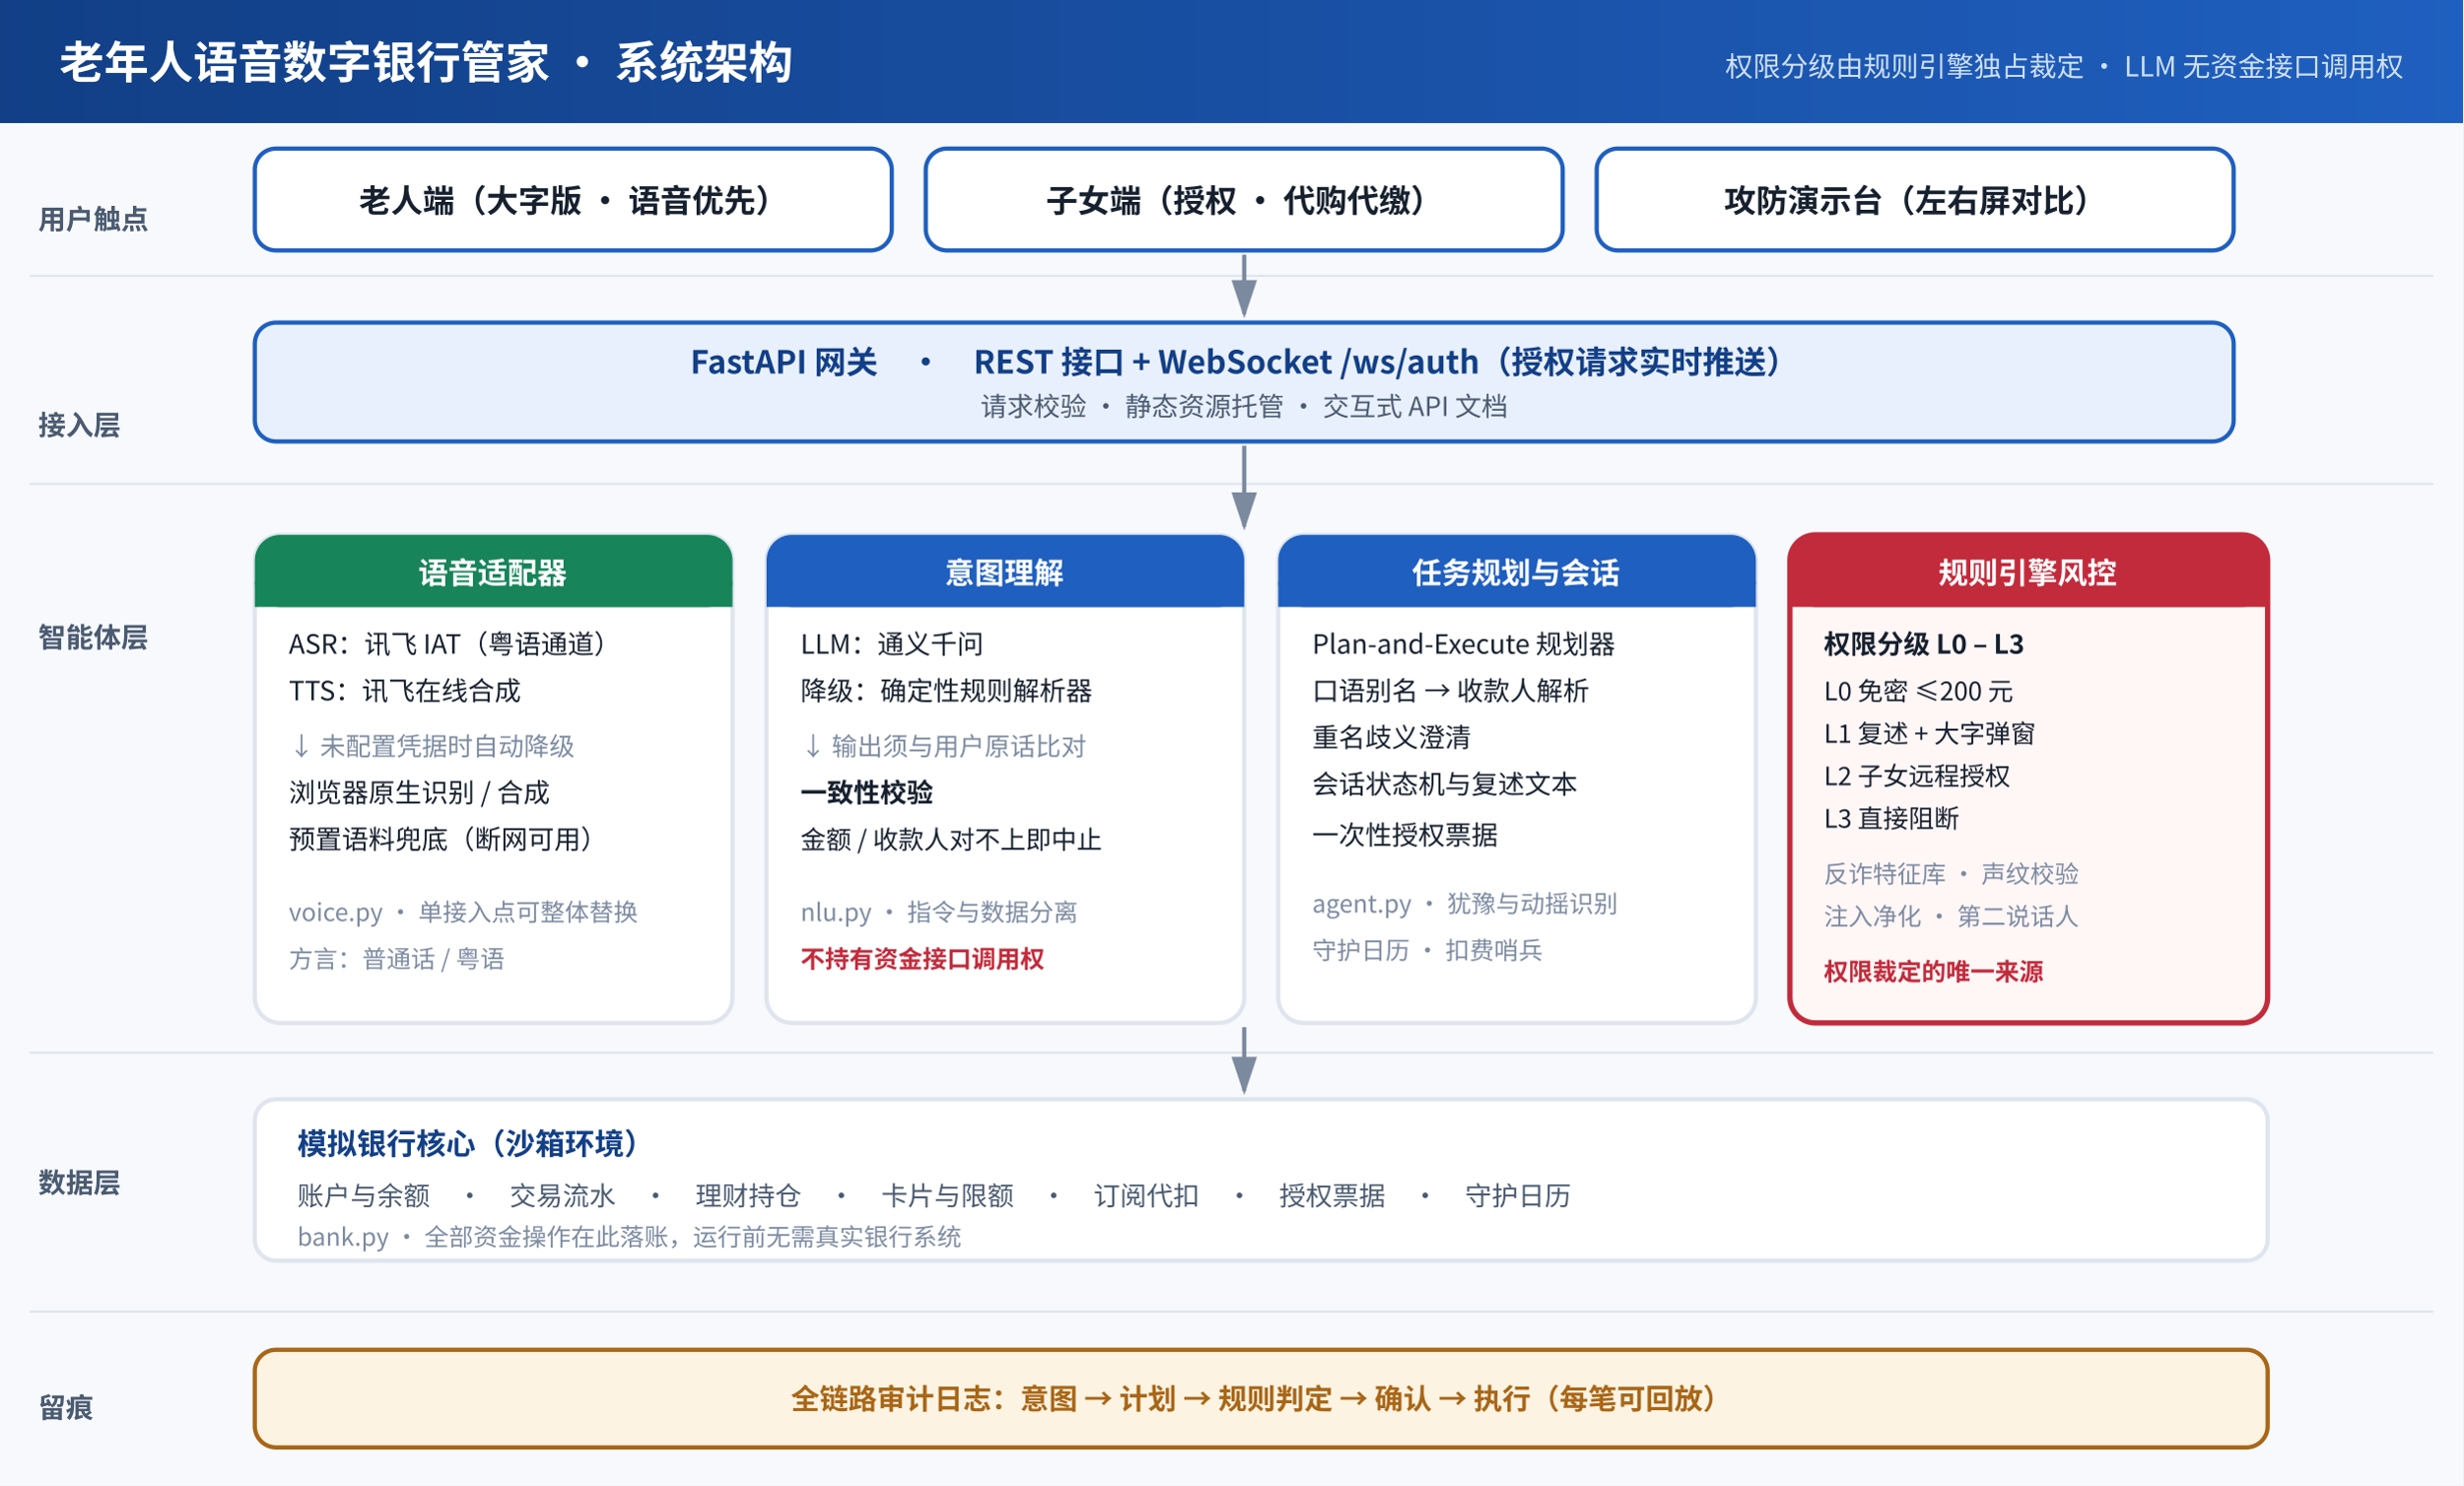
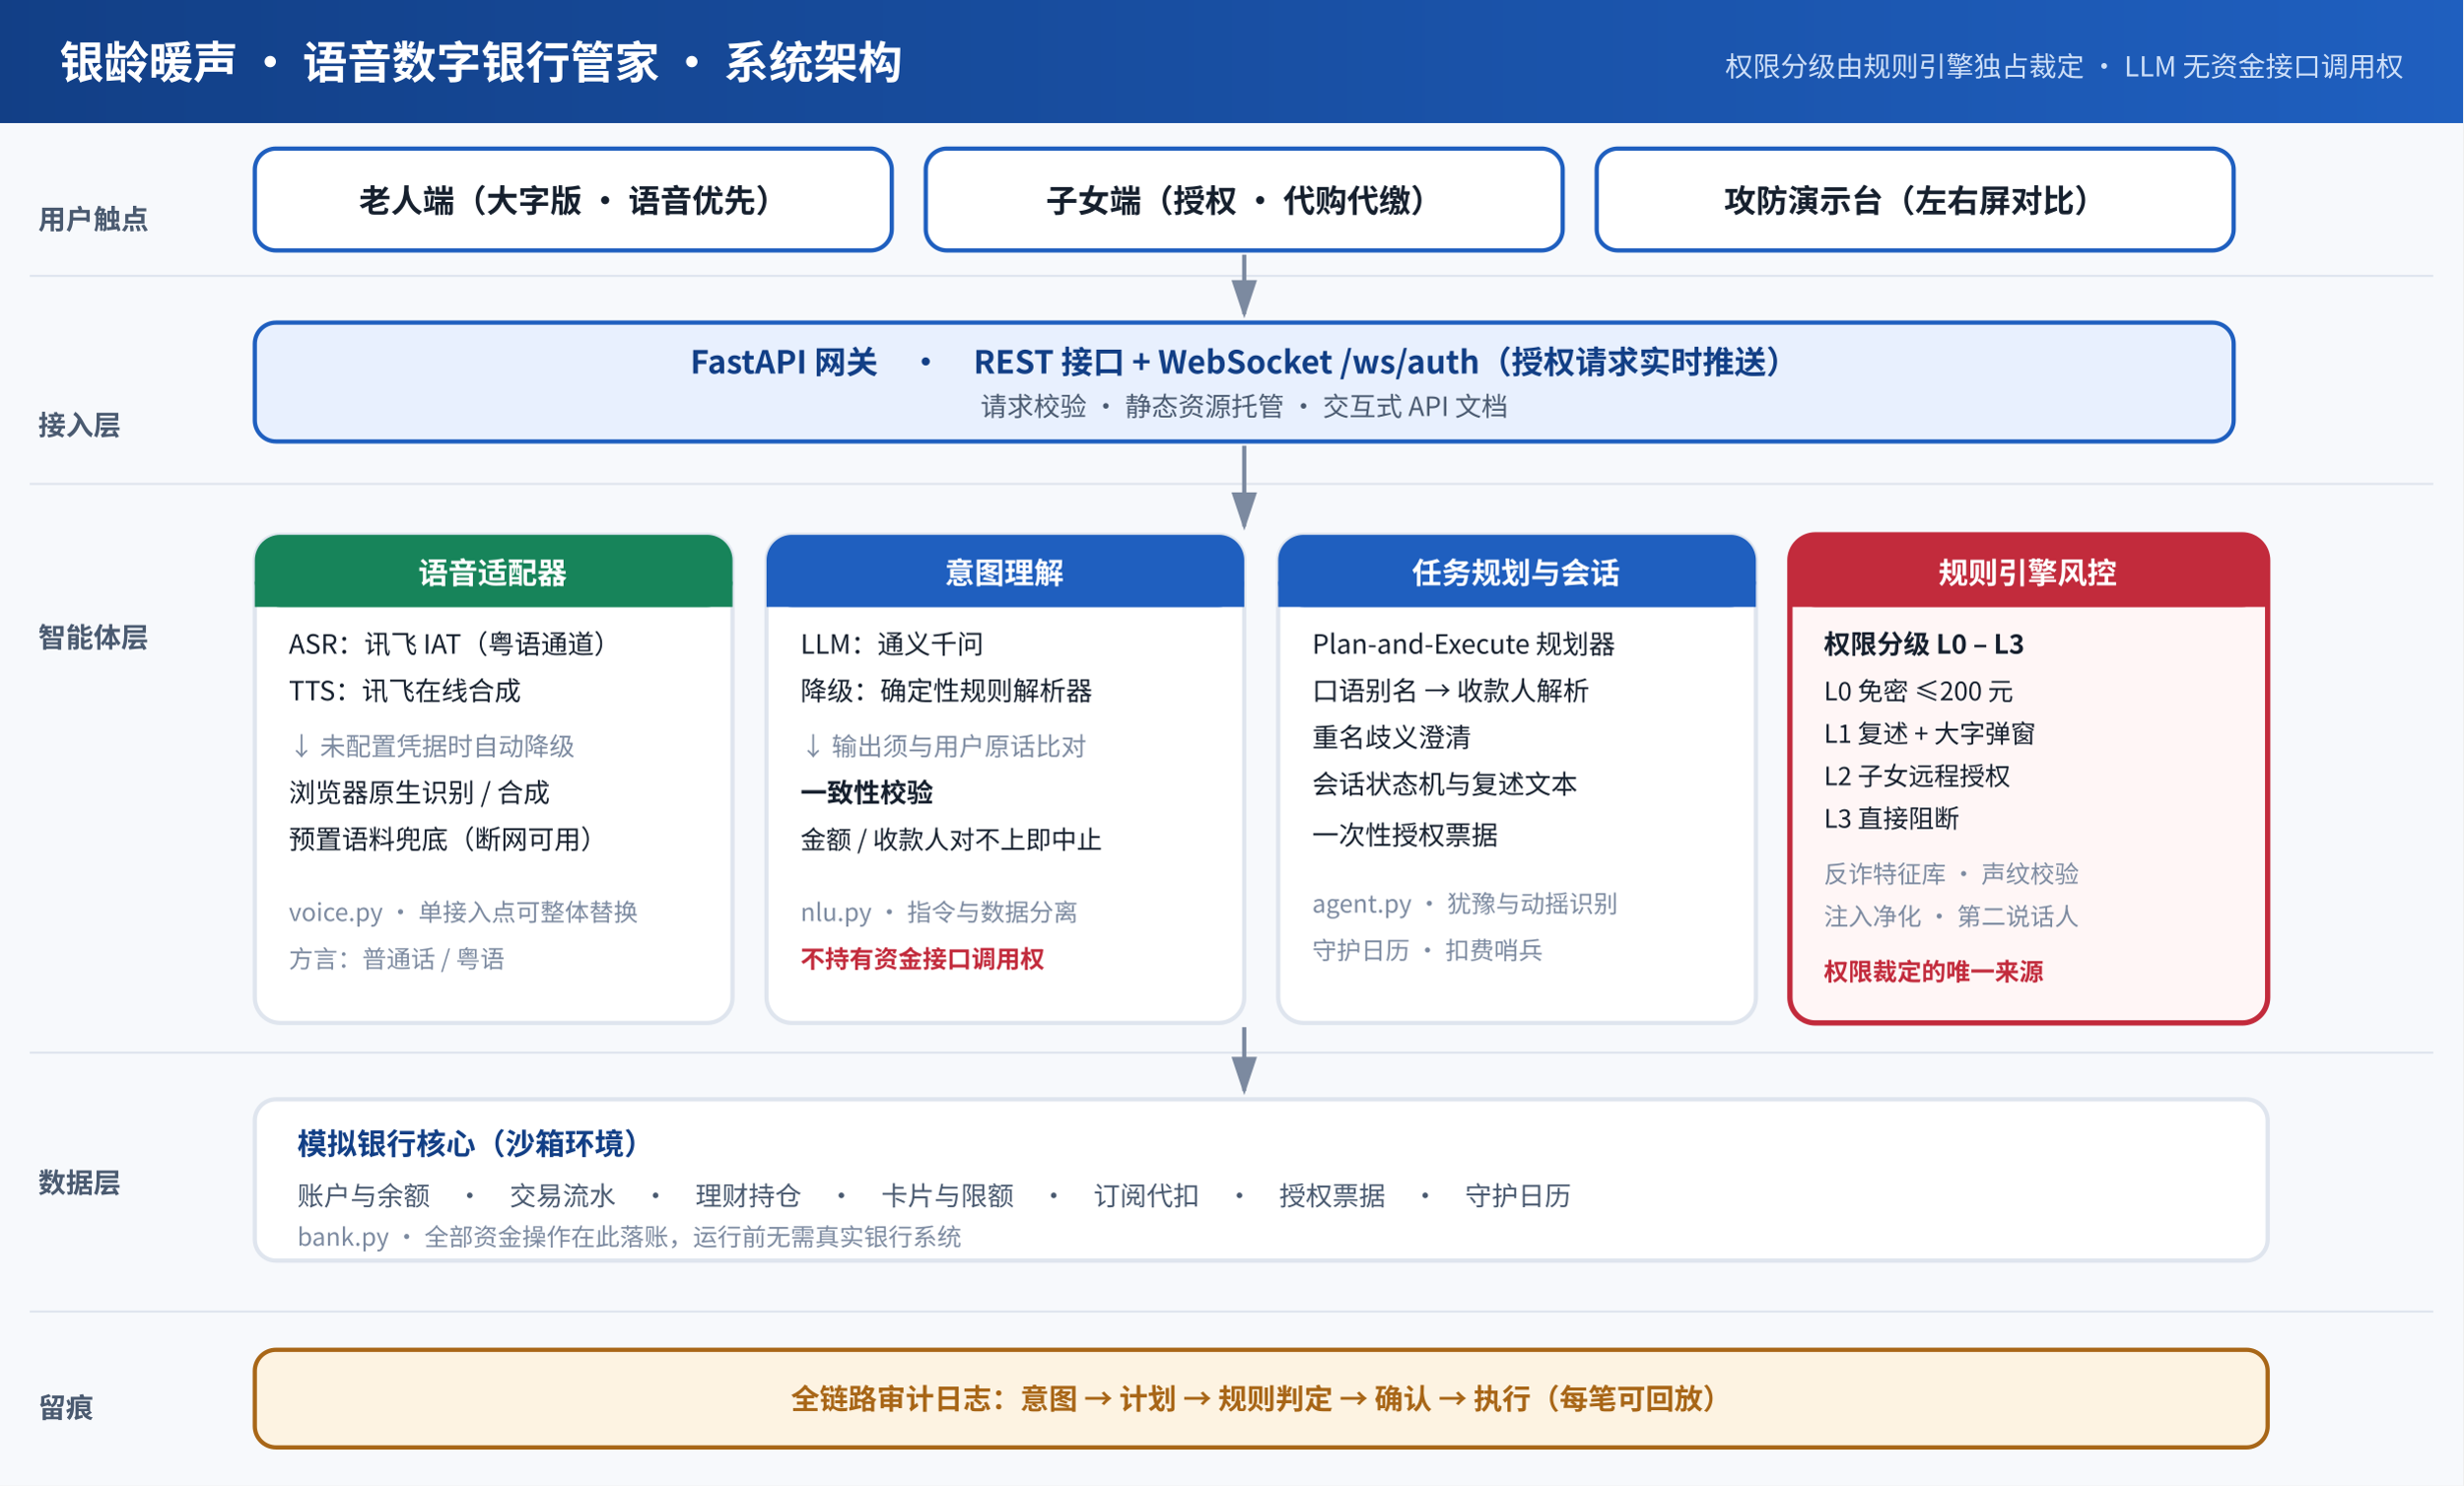
<svg xmlns="http://www.w3.org/2000/svg" viewBox="0 0 1160 700" width="1160" height="700" font-family="Microsoft YaHei, PingFang SC, Noto Sans CJK SC, sans-serif">
  <defs>
    <linearGradient id="titleBg" x1="0" y1="0" x2="1" y2="0">
      <stop offset="0%" stop-color="#123f86" />
      <stop offset="100%" stop-color="#1f5fbf" />
    </linearGradient>
    <marker id="arrow" markerWidth="10" markerHeight="10" refX="8" refY="3" orient="auto" markerUnits="strokeWidth">
      <path d="M0,0 L0,6 L9,3 z" fill="#7c8aa0" />
    </marker>
  </defs>
  <rect width="1160" height="700" fill="#f7f9fc" />
  <rect x="0" y="0" width="1160" height="58" fill="url(#titleBg)" />
  <text x="28" y="37" fill="#ffffff" font-size="21" font-weight="700">
-     老年人语音数字银行管家 · 系统架构
+     银龄暖声 · 语音数字银行管家 · 系统架构
  </text>
  <text x="1132" y="36" fill="#cfe0f8" font-size="13" text-anchor="end">
    权限分级由规则引擎独占裁定 · LLM 无资金接口调用权
  </text>
  <g fill="#4a5a70" font-size="13" font-weight="700">
    <text x="18" y="108">用户触点</text>
    <text x="18" y="205">接入层</text>
    <text x="18" y="305">智能体层</text>
    <text x="18" y="562">数据层</text>
    <text x="18" y="668">留痕</text>
  </g>
  <g stroke="#dfe5ee" stroke-width="1">
    <line x1="14" y1="130" x2="1146" y2="130" />
    <line x1="14" y1="228" x2="1146" y2="228" />
    <line x1="14" y1="496" x2="1146" y2="496" />
    <line x1="14" y1="618" x2="1146" y2="618" />
  </g>
  <g>
    <rect x="120" y="70" width="300" height="48" rx="10" fill="#ffffff" stroke="#1f5fbf" stroke-width="2" />
    <text x="270" y="100" text-anchor="middle" font-size="15" fill="#16202e" font-weight="700">老人端（大字版 · 语音优先）</text>
    <rect x="436" y="70" width="300" height="48" rx="10" fill="#ffffff" stroke="#1f5fbf" stroke-width="2" />
    <text x="586" y="100" text-anchor="middle" font-size="15" fill="#16202e" font-weight="700">子女端（授权 · 代购代缴）</text>
    <rect x="752" y="70" width="300" height="48" rx="10" fill="#ffffff" stroke="#1f5fbf" stroke-width="2" />
    <text x="902" y="100" text-anchor="middle" font-size="15" fill="#16202e" font-weight="700">攻防演示台（左右屏对比）</text>
  </g>
  <rect x="120" y="152" width="932" height="56" rx="10" fill="#e8f0fe" stroke="#1f5fbf" stroke-width="2" />
  <text x="586" y="176" text-anchor="middle" font-size="15" fill="#123f86" font-weight="700">
    FastAPI 网关　·　REST 接口 + WebSocket /ws/auth（授权请求实时推送）
  </text>
  <text x="586" y="196" text-anchor="middle" font-size="12.5" fill="#4a5a70">
    请求校验 · 静态资源托管 · 交互式 API 文档
  </text>
  <g>
    <rect x="120" y="252" width="225" height="230" rx="12" fill="#ffffff" stroke="#dfe5ee" stroke-width="2" />
    <rect x="120" y="252" width="225" height="34" rx="12" fill="#17845a" />
    <rect x="120" y="274" width="225" height="12" fill="#17845a" />
    <text x="232" y="275" text-anchor="middle" font-size="14" fill="#ffffff" font-weight="700">语音适配器</text>
    <text x="136" y="308" font-size="12.5" fill="#16202e">ASR：讯飞 IAT（粤语通道）</text>
    <text x="136" y="330" font-size="12.5" fill="#16202e">TTS：讯飞在线合成</text>
    <text x="136" y="356" font-size="12" fill="#7c8aa0">↓ 未配置凭据时自动降级</text>
    <text x="136" y="378" font-size="12.5" fill="#16202e">浏览器原生识别 / 合成</text>
    <text x="136" y="400" font-size="12.5" fill="#16202e">预置语料兜底（断网可用）</text>
    <text x="136" y="434" font-size="11.5" fill="#7c8aa0">voice.py · 单接入点可整体替换</text>
    <text x="136" y="456" font-size="11.5" fill="#7c8aa0">方言：普通话 / 粤语</text>
  </g>
  <g>
    <rect x="361" y="252" width="225" height="230" rx="12" fill="#ffffff" stroke="#dfe5ee" stroke-width="2" />
    <rect x="361" y="252" width="225" height="34" rx="12" fill="#1f5fbf" />
    <rect x="361" y="274" width="225" height="12" fill="#1f5fbf" />
    <text x="473" y="275" text-anchor="middle" font-size="14" fill="#ffffff" font-weight="700">意图理解</text>
    <text x="377" y="308" font-size="12.5" fill="#16202e">LLM：通义千问</text>
    <text x="377" y="330" font-size="12.5" fill="#16202e">降级：确定性规则解析器</text>
    <text x="377" y="356" font-size="12" fill="#7c8aa0">↓ 输出须与用户原话比对</text>
    <text x="377" y="378" font-size="12.5" fill="#16202e" font-weight="700">一致性校验</text>
    <text x="377" y="400" font-size="12" fill="#16202e">金额 / 收款人对不上即中止</text>
    <text x="377" y="434" font-size="11.5" fill="#7c8aa0">nlu.py · 指令与数据分离</text>
    <text x="377" y="456" font-size="11.5" fill="#c22b3c" font-weight="700">不持有资金接口调用权</text>
  </g>
  <g>
    <rect x="602" y="252" width="225" height="230" rx="12" fill="#ffffff" stroke="#dfe5ee" stroke-width="2" />
    <rect x="602" y="252" width="225" height="34" rx="12" fill="#1f5fbf" />
    <rect x="602" y="274" width="225" height="12" fill="#1f5fbf" />
    <text x="714" y="275" text-anchor="middle" font-size="14" fill="#ffffff" font-weight="700">任务规划与会话</text>
    <text x="618" y="308" font-size="12.5" fill="#16202e">Plan-and-Execute 规划器</text>
    <text x="618" y="330" font-size="12.5" fill="#16202e">口语别名 → 收款人解析</text>
    <text x="618" y="352" font-size="12.5" fill="#16202e">重名歧义澄清</text>
    <text x="618" y="374" font-size="12.5" fill="#16202e">会话状态机与复述文本</text>
    <text x="618" y="398" font-size="12.5" fill="#16202e">一次性授权票据</text>
    <text x="618" y="430" font-size="11.5" fill="#7c8aa0">agent.py · 犹豫与动摇识别</text>
    <text x="618" y="452" font-size="11.5" fill="#7c8aa0">守护日历 · 扣费哨兵</text>
  </g>
  <g>
    <rect x="843" y="252" width="225" height="230" rx="12" fill="#fff6f6" stroke="#c22b3c" stroke-width="2.5" />
    <rect x="843" y="252" width="225" height="34" rx="12" fill="#c22b3c" />
    <rect x="843" y="274" width="225" height="12" fill="#c22b3c" />
    <text x="955" y="275" text-anchor="middle" font-size="14" fill="#ffffff" font-weight="700">规则引擎风控</text>
    <text x="859" y="308" font-size="12.5" fill="#16202e" font-weight="700">权限分级 L0 – L3</text>
    <text x="859" y="330" font-size="12" fill="#16202e">L0 免密 ≤200 元</text>
    <text x="859" y="350" font-size="12" fill="#16202e">L1 复述 + 大字弹窗</text>
    <text x="859" y="370" font-size="12" fill="#16202e">L2 子女远程授权</text>
    <text x="859" y="390" font-size="12" fill="#16202e">L3 直接阻断</text>
    <text x="859" y="416" font-size="11.5" fill="#7c8aa0">反诈特征库 · 声纹校验</text>
    <text x="859" y="436" font-size="11.5" fill="#7c8aa0">注入净化 · 第二说话人</text>
    <text x="859" y="462" font-size="11.5" fill="#c22b3c" font-weight="700">权限裁定的唯一来源</text>
  </g>
  <rect x="120" y="518" width="948" height="76" rx="10" fill="#ffffff" stroke="#dfe5ee" stroke-width="2" />
  <text x="140" y="544" font-size="14" fill="#123f86" font-weight="700">
    模拟银行核心（沙箱环境）
  </text>
  <text x="140" y="568" font-size="12.5" fill="#4a5a70">
    账户与余额　·　交易流水　·　理财持仓　·　卡片与限额　·　订阅代扣　·　授权票据　·　守护日历
  </text>
  <text x="140" y="587" font-size="11.5" fill="#7c8aa0">
    bank.py · 全部资金操作在此落账，运行前无需真实银行系统
  </text>
  <rect x="120" y="636" width="948" height="46" rx="10" fill="#fdf3e2" stroke="#a86617" stroke-width="2" />
  <text x="594" y="664" text-anchor="middle" font-size="13.5" fill="#a86617" font-weight="700">
    全链路审计日志：意图 → 计划 → 规则判定 → 确认 → 执行（每笔可回放）
  </text>
  <g stroke="#7c8aa0" stroke-width="2" marker-end="url(#arrow)">
    <line x1="586" y1="120" x2="586" y2="148" />
    <line x1="586" y1="210" x2="586" y2="248" />
    <line x1="586" y1="484" x2="586" y2="514" />
  </g>
</svg>
